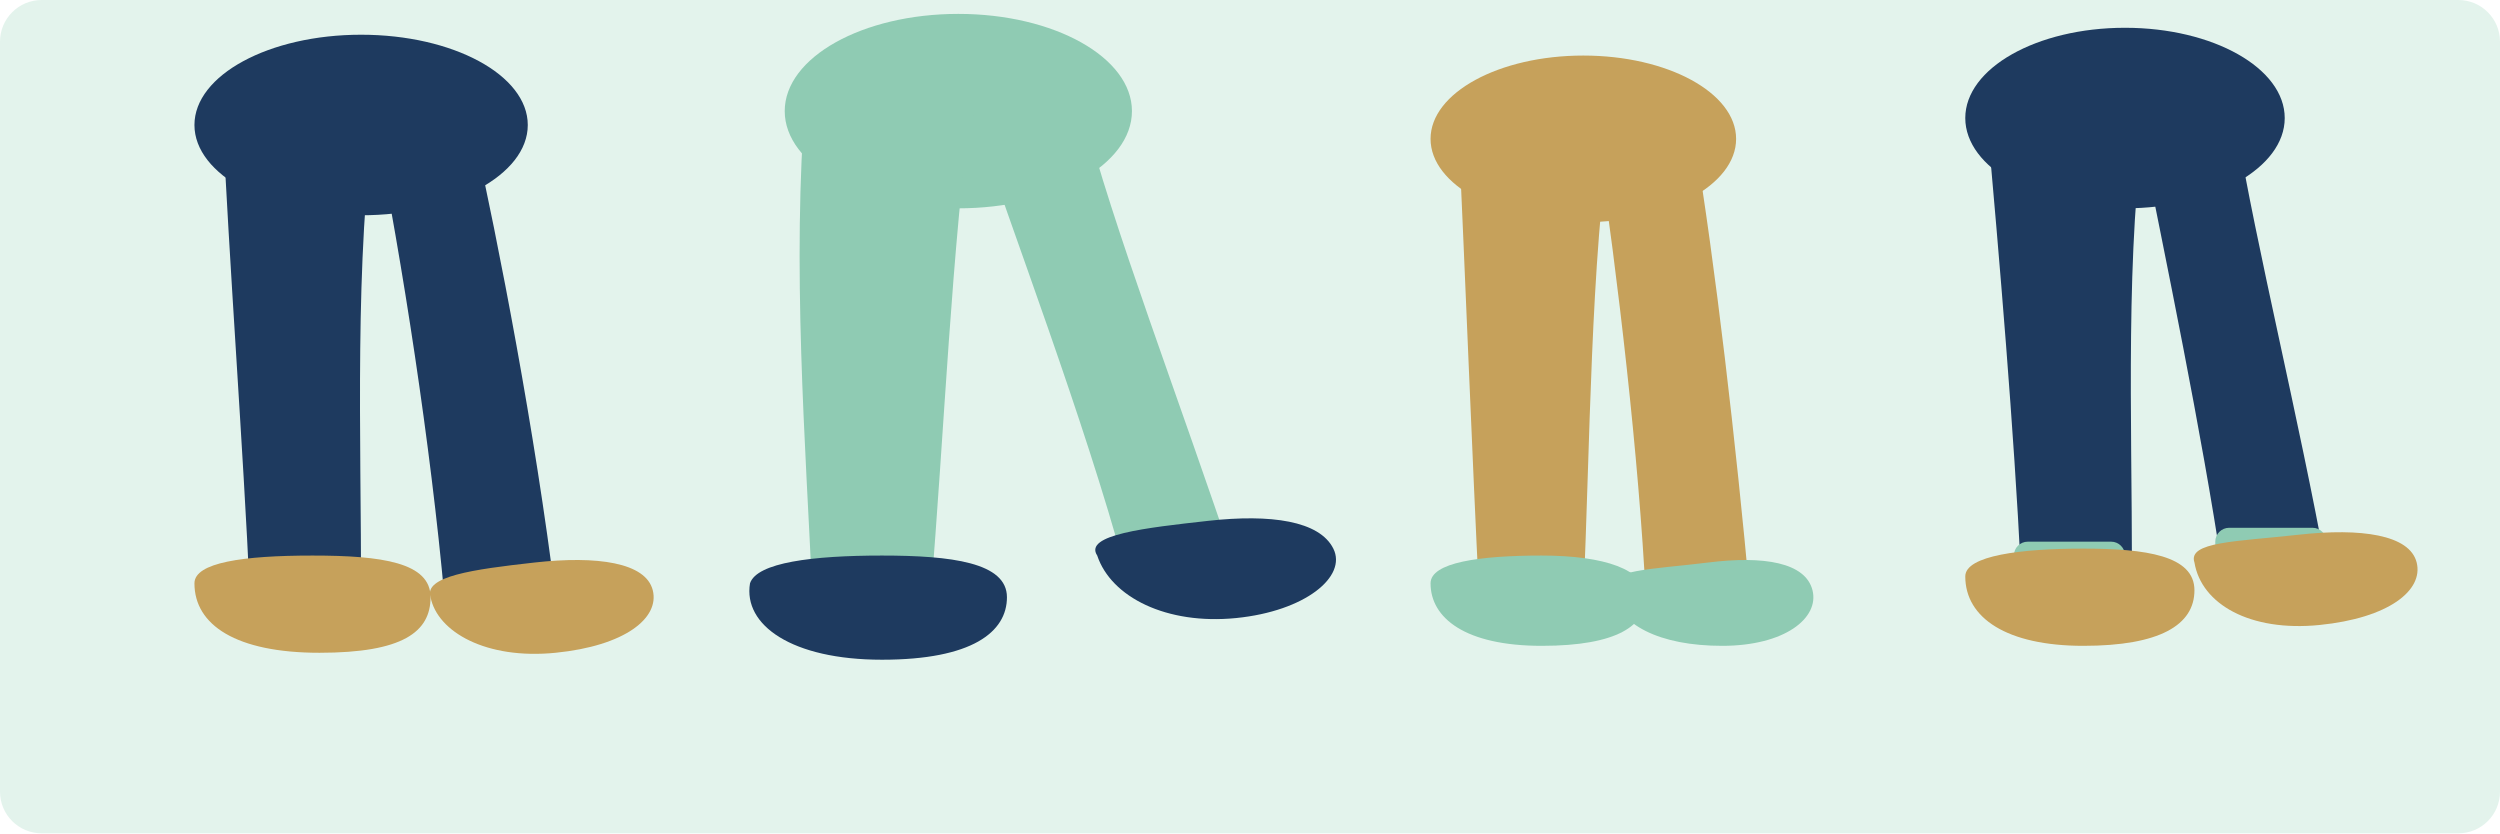
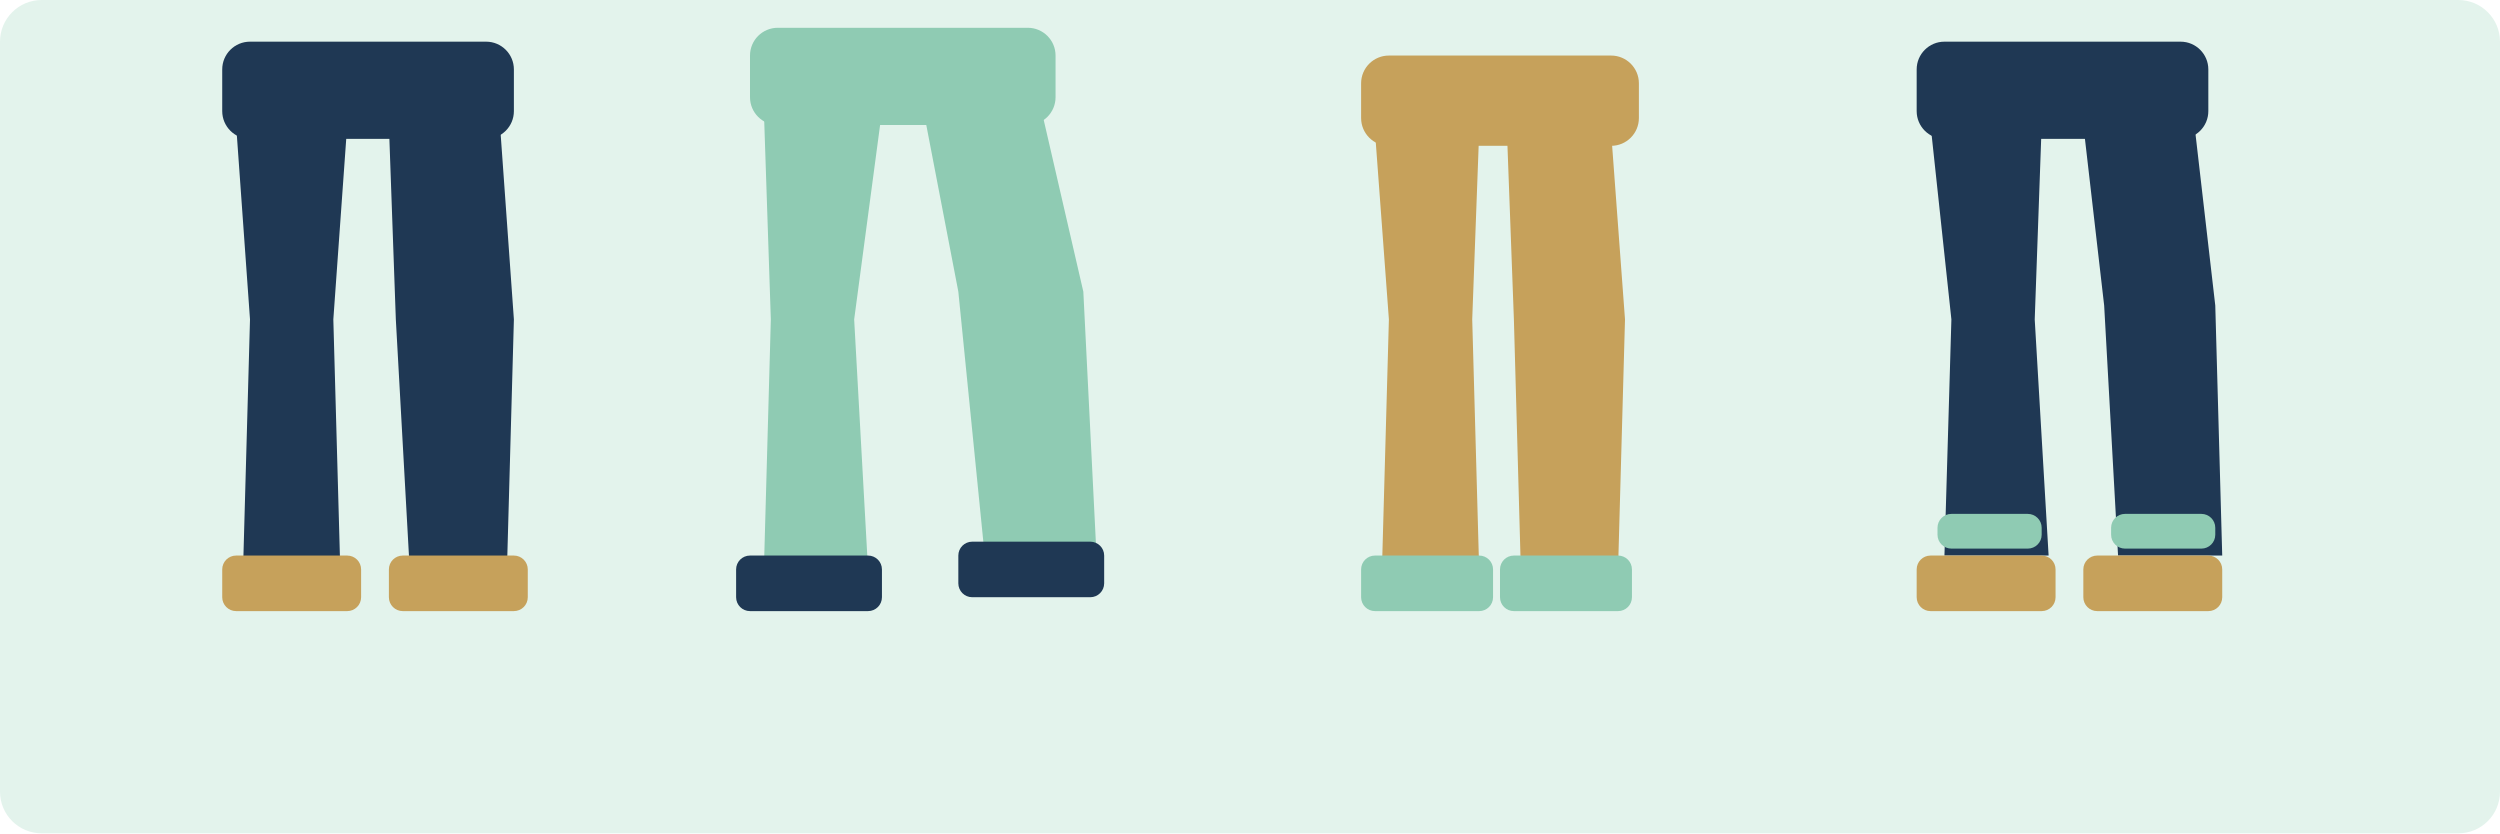
<svg xmlns="http://www.w3.org/2000/svg" viewBox="0 0 360 120" width="360" height="120" role="img" aria-hidden="true">
  <rect width="360" height="120" rx="6" fill="#E3F3EC" />
-   <ellipse cx="52" cy="18" rx="24" ry="13" fill="#1E3A5F" />
-   <path fill="#1E3A5F" d="M32 16c1 22 3 48 4 70h16c0-24-1-48 2-70z" />
-   <path fill="#1E3A5F" d="M54 18c4 20 8 46 10 68h16c-3-24-8-50-12-68z" />
-   <path fill="#C6A15B" d="M28 84c0 6 6 10 18 10s16-3 16-8-7-6-17-6-17 1-17 4z" />
-   <path fill="#C6A15B" d="M62 86c1 5 8 9 18 8s15-5 14-9-8-5-17-4-16 2-15 5z" />
-   <ellipse cx="138" cy="16" rx="25" ry="14" fill="#8FCBB3" />
-   <path fill="#8FCBB3" d="M116 14c-2 24 0 50 1 72h17c2-24 3-50 6-72z" />
-   <path fill="#8FCBB3" d="M140 16c6 18 16 44 22 66h16c-8-24-18-50-22-66z" />
-   <path fill="#1E3A5F" d="M108 84c-1 6 6 11 19 11s18-4 18-9-8-6-18-6-18 1-19 4z" />
-   <path fill="#1E3A5F" d="M158 80c2 6 10 10 20 9s16-6 14-10-9-5-18-4-18 2-16 5z" />
-   <ellipse cx="228" cy="20" rx="22" ry="12" fill="#C6A15B" />
-   <path fill="#C6A15B" d="M210 18c1 22 2 48 3 68h15c1-22 1-48 4-68z" />
-   <path fill="#C6A15B" d="M230 20c3 20 6 46 7 66h15c-2-22-5-48-8-66z" />
-   <path fill="#8FCBB3" d="M206 84c0 5 5 9 16 9s15-3 15-7-6-6-15-6-16 1-16 4z" />
-   <path fill="#8FCBB3" d="M232 85c1 5 7 8 16 8s14-4 13-8-7-5-15-4-15 1-14 4z" />
-   <ellipse cx="306" cy="17" rx="23" ry="13" fill="#1E3A5F" />
-   <path fill="#1E3A5F" d="M286 16c2 22 4 46 5 66h16c0-22-1-46 2-66z" />
-   <path fill="#1E3A5F" d="M308 18c4 20 9 44 12 64h15c-4-22-10-46-13-64z" />
-   <rect x="290" y="78" width="16" height="5" rx="2" fill="#8FCBB3" />
-   <rect x="319" y="76" width="16" height="5" rx="2" fill="#8FCBB3" />
-   <path fill="#C6A15B" d="M283 83c0 6 6 10 17 10s16-3 16-8-7-6-16-6-17 1-17 4z" />
-   <path fill="#C6A15B" d="M316 81c1 6 8 10 18 9s15-5 14-9-8-5-17-4-16 1-15 4z" />
+   <rect x="32" y="6" width="42" height="14" rx="4" fill="#1F3854" />
+   <path fill="#1F3854" d="M34 18h16l-2 28 1 36h-14l1-36z" />
+   <path fill="#1F3854" d="M56 18h16l2 28-1 36h-14l-2-36z" />
+   <rect x="32" y="80" width="20" height="8" rx="2" fill="#C6A15B" />
+   <rect x="56" y="80" width="20" height="8" rx="2" fill="#C6A15B" />
+   <rect x="108" y="4" width="44" height="14" rx="4" fill="#8FCBB3" />
+   <path fill="#8FCBB3" d="M110 16h17l-4 30 2 36h-15l1-36z" />
+   <path fill="#8FCBB3" d="M133 16h17l6 26 2 40h-16l-4-40z" />
+   <rect x="106" y="80" width="21" height="8" rx="2" fill="#1F3854" />
+   <rect x="138" y="78" width="21" height="8" rx="2" fill="#1F3854" />
+   <rect x="196" y="8" width="40" height="13" rx="4" fill="#C6A15B" />
+   <path fill="#C6A15B" d="M198 19h15l-1 27 1 36h-14l1-36z" />
+   <path fill="#C6A15B" d="M217 19h15l2 27-1 36h-14l-1-36z" />
+   <rect x="196" y="80" width="19" height="8" rx="2" fill="#8FCBB3" />
+   <rect x="216" y="80" width="19" height="8" rx="2" fill="#8FCBB3" />
+   <rect x="276" y="6" width="42" height="14" rx="4" fill="#1F3854" />
+   <path fill="#1F3854" d="M278 18h16l-1 28 2 34h-15l1-34z" />
+   <path fill="#1F3854" d="M300 18h16l3 26 1 36h-15l-2-36z" />
+   <rect x="279" y="74" width="15" height="5" rx="2" fill="#8FCBB3" />
+   <rect x="304" y="74" width="15" height="5" rx="2" fill="#8FCBB3" />
+   <rect x="276" y="80" width="20" height="8" rx="2" fill="#C6A15B" />
+   <rect x="300" y="80" width="20" height="8" rx="2" fill="#C6A15B" />
</svg>
